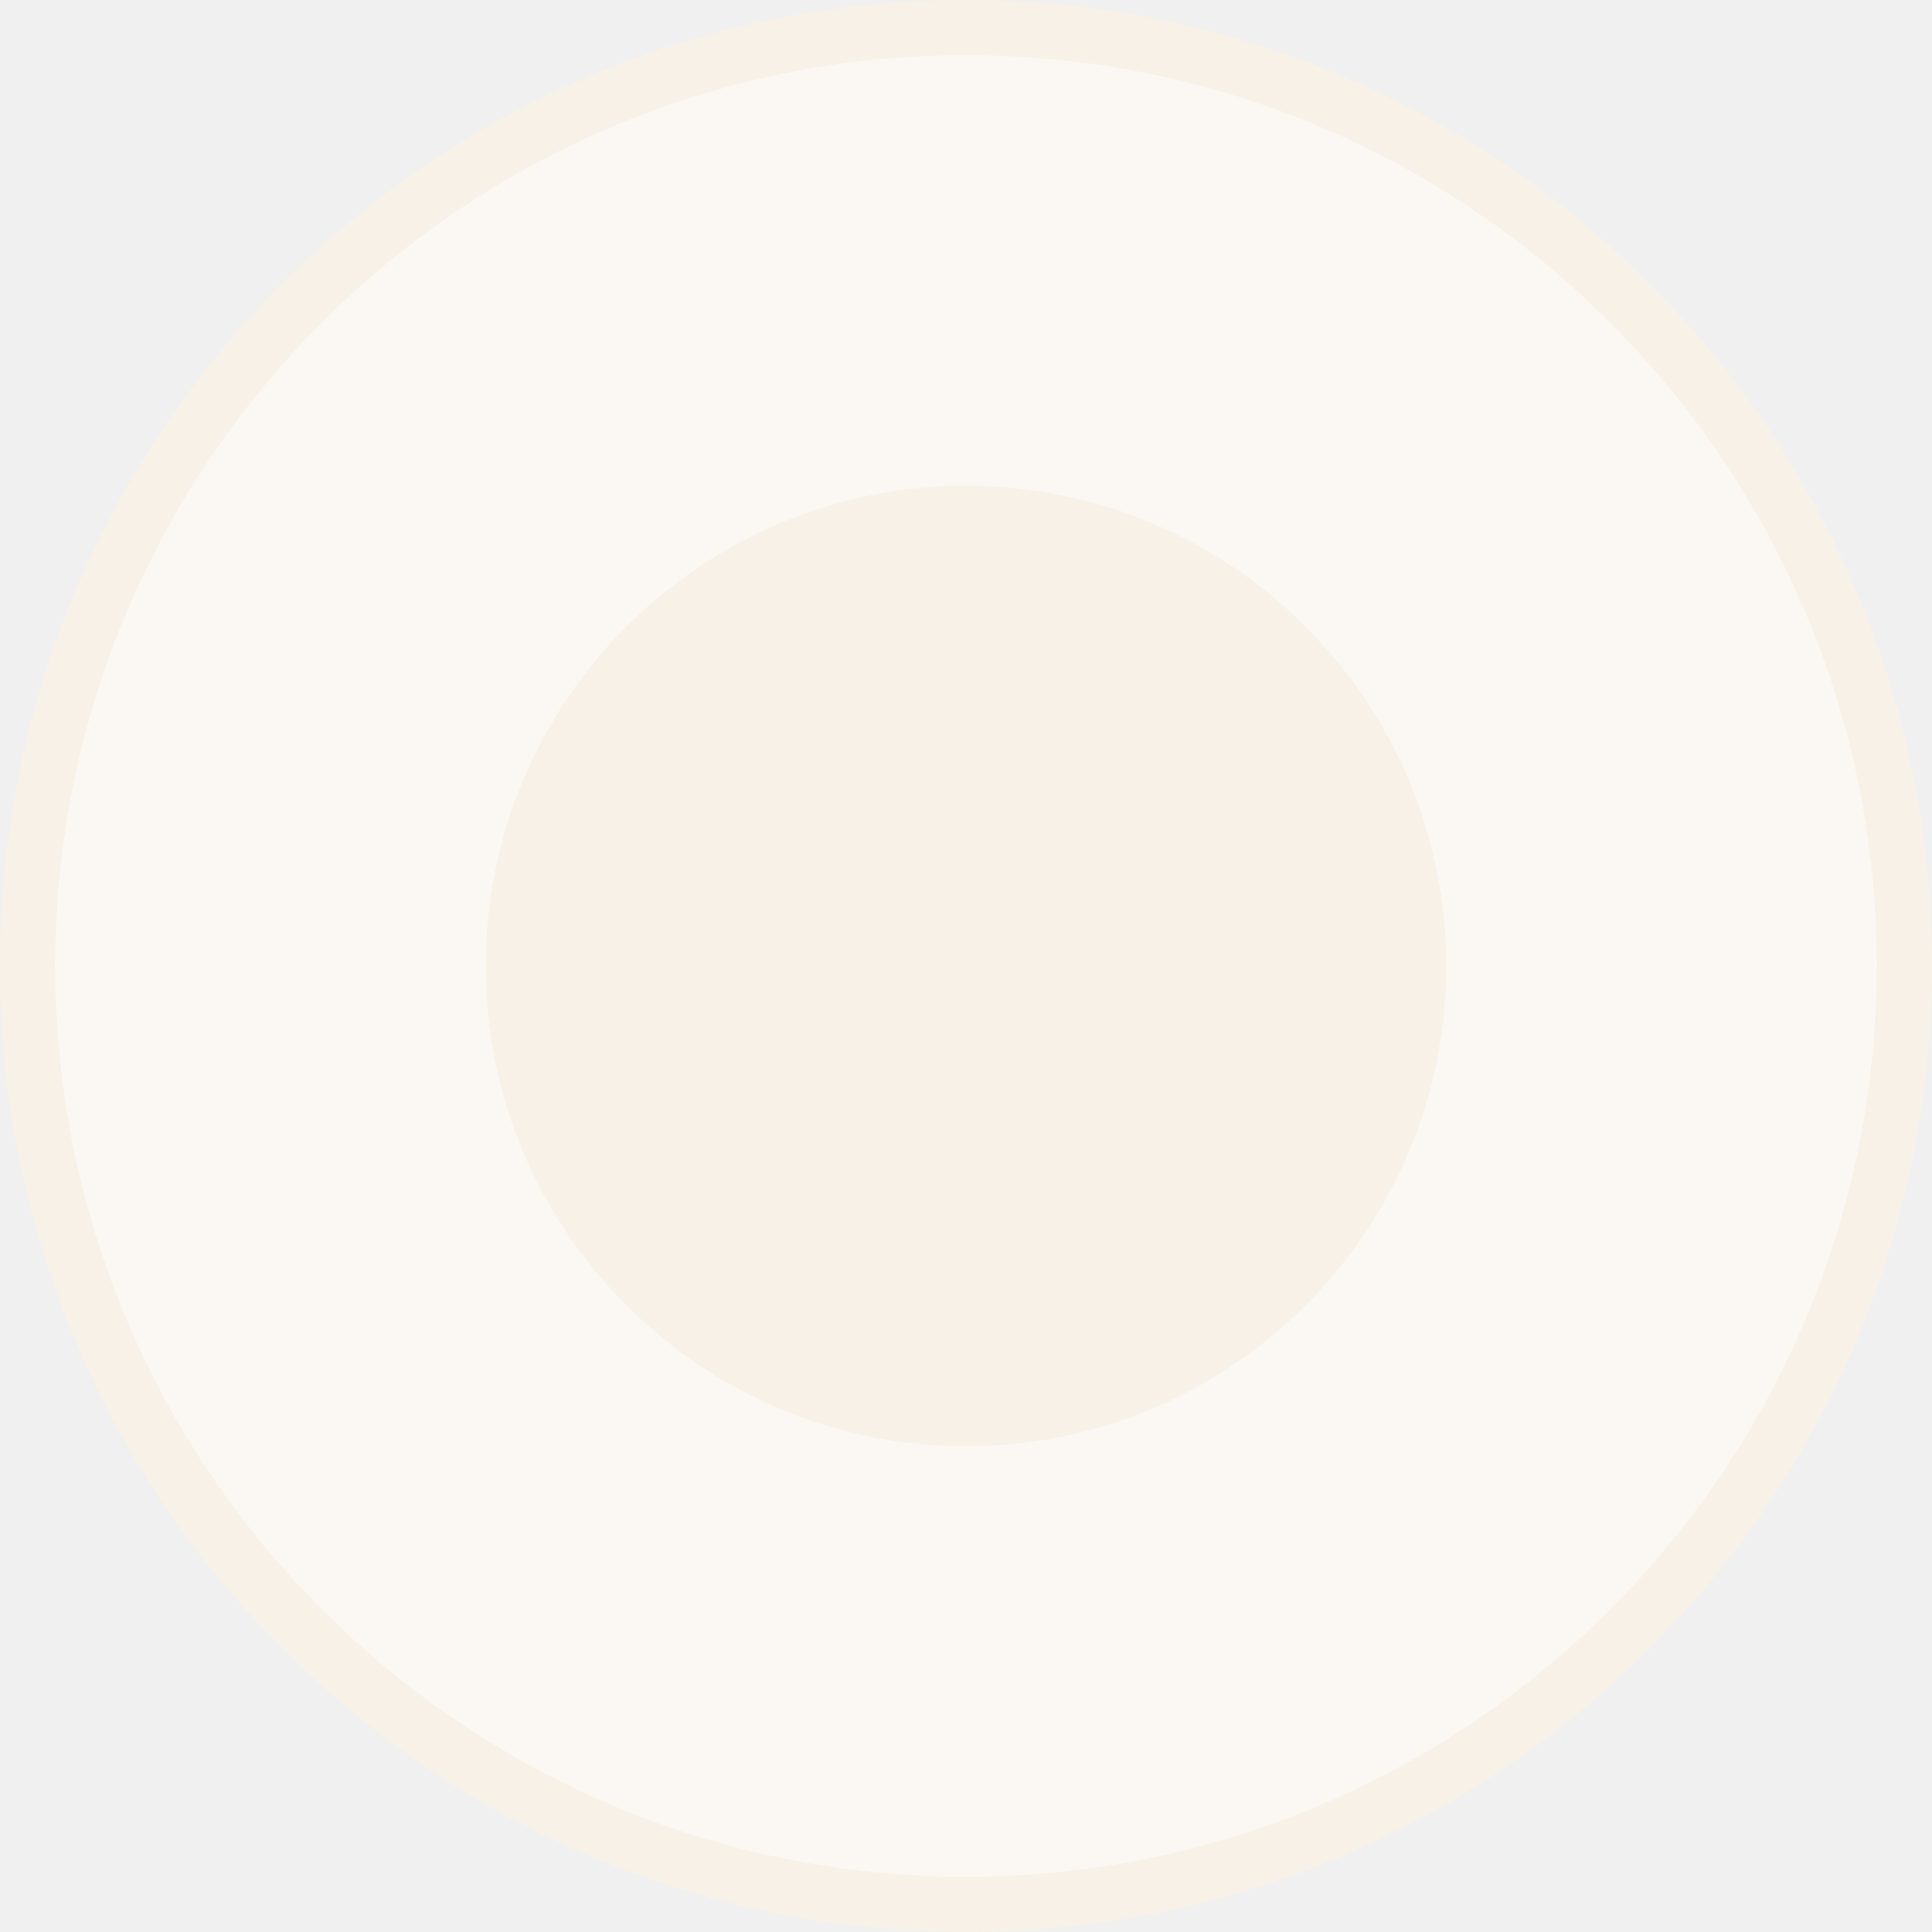
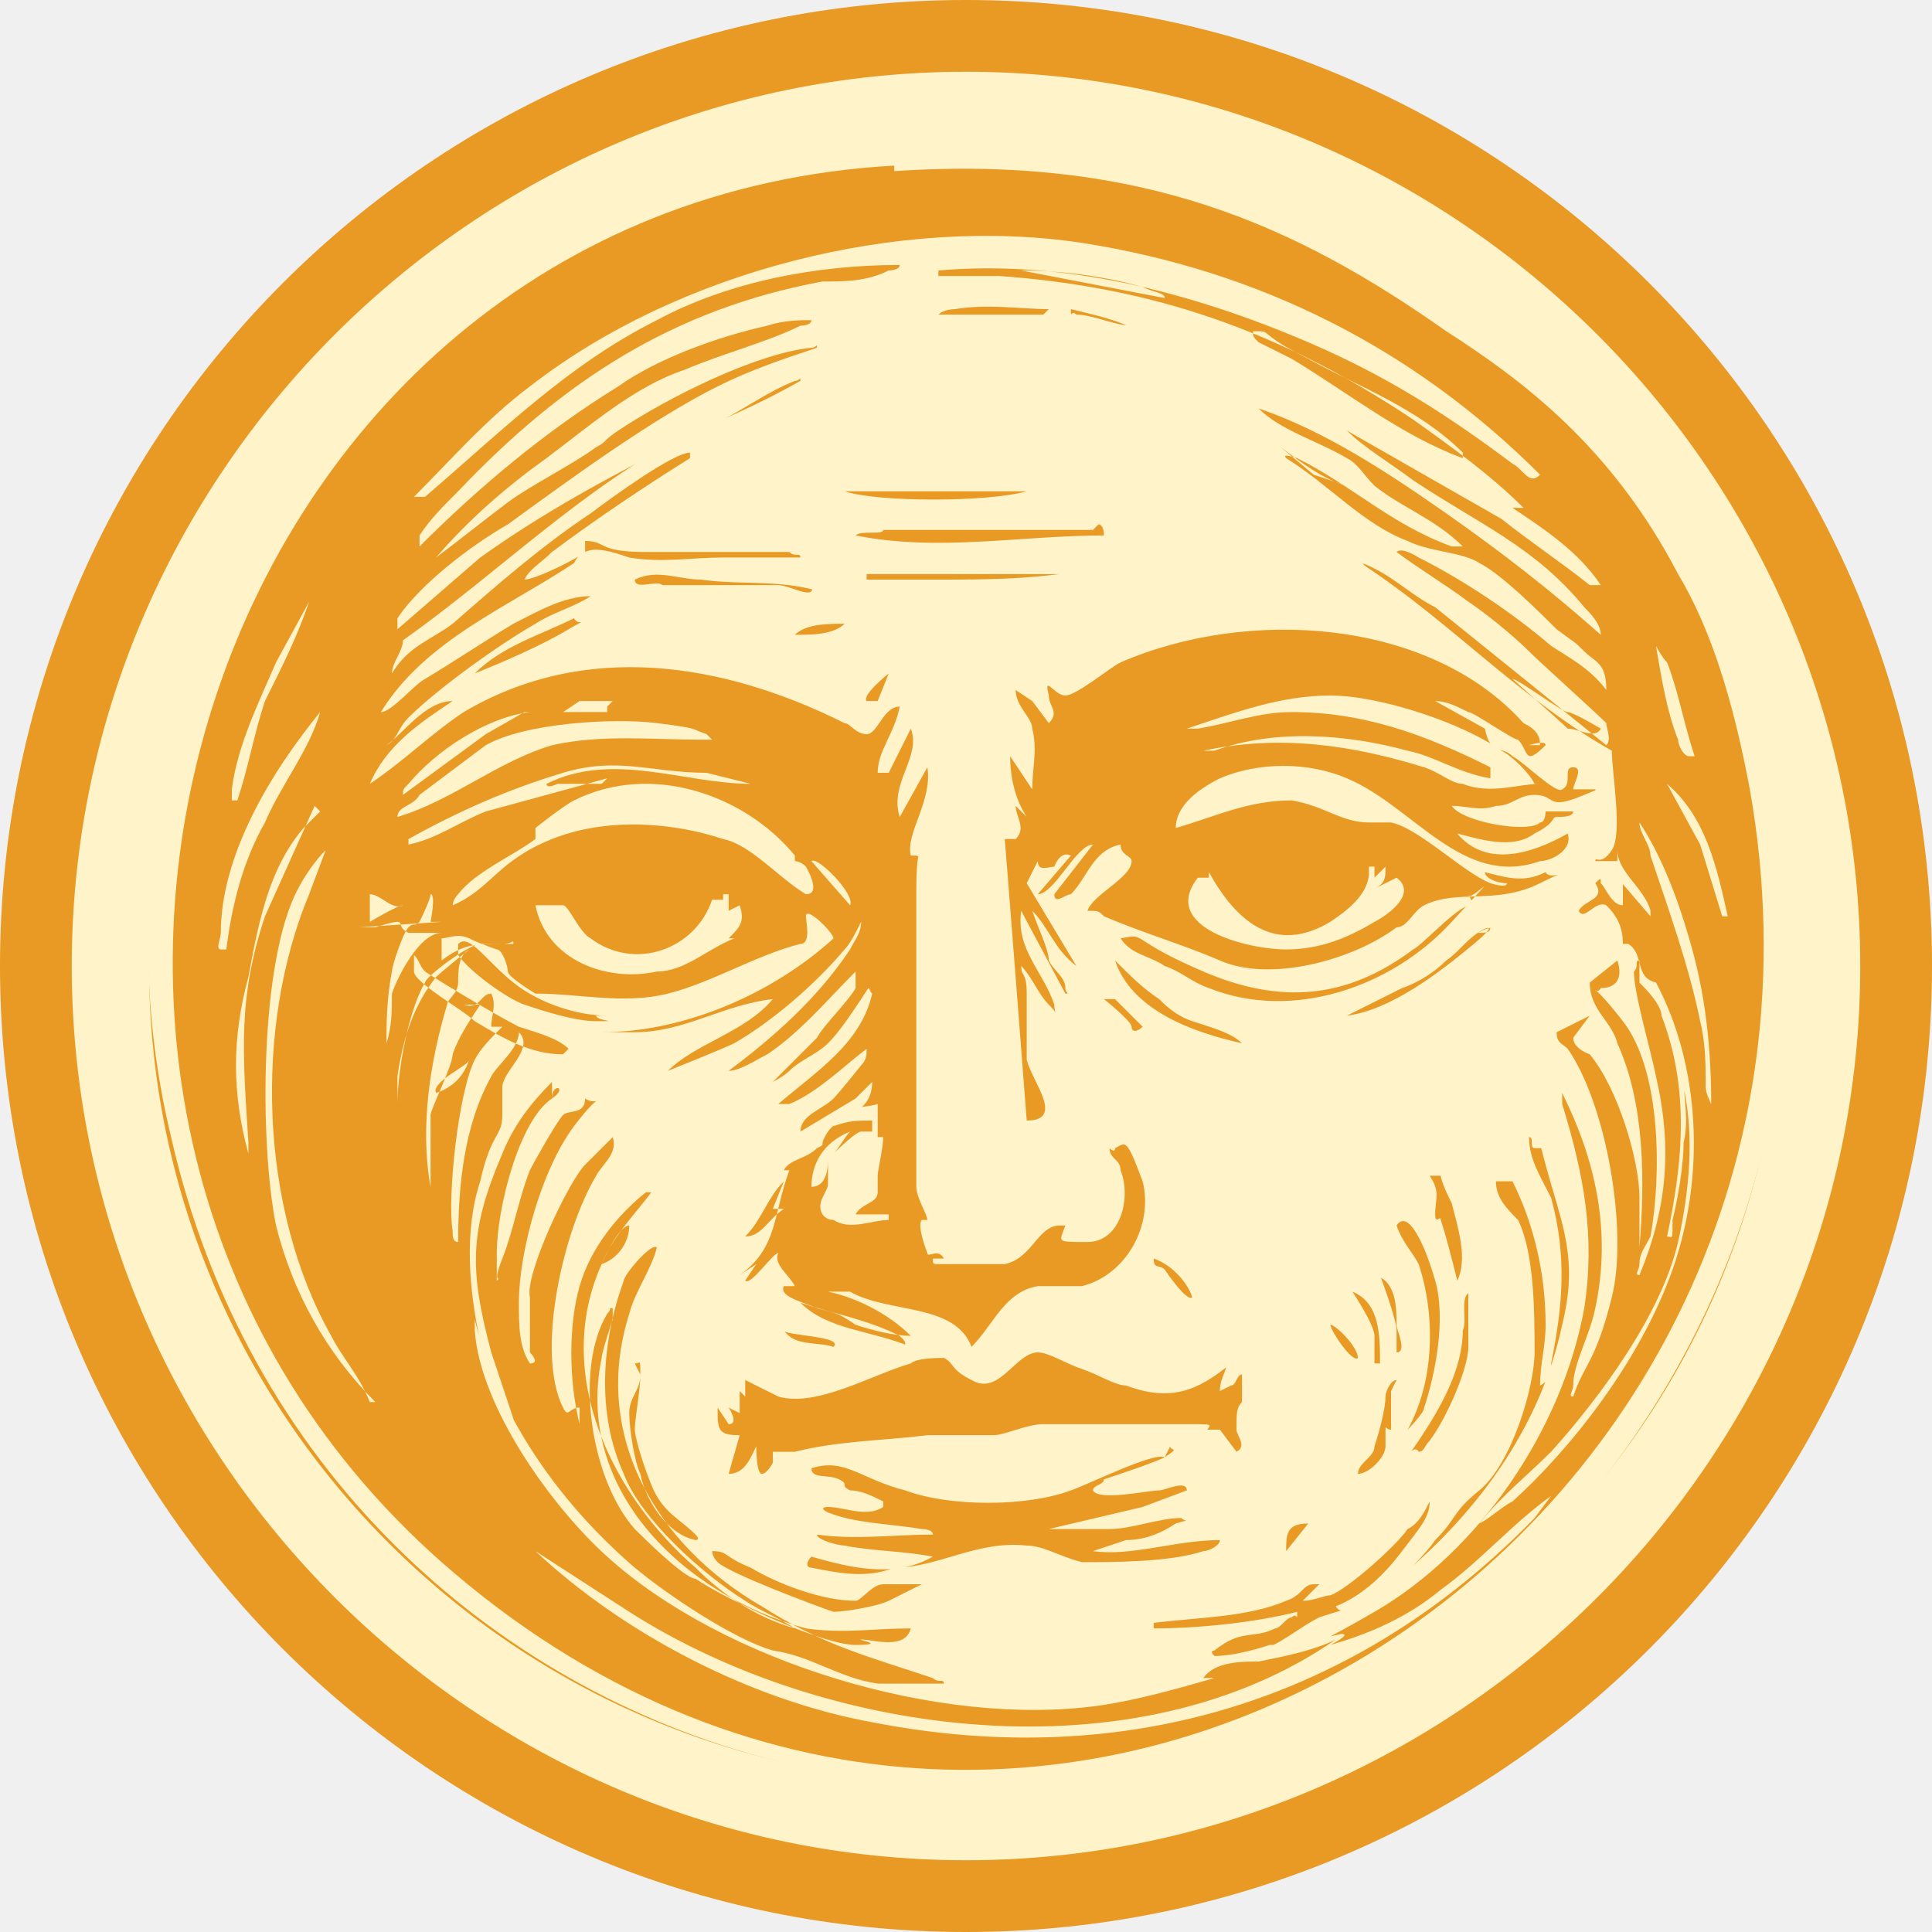
<svg xmlns="http://www.w3.org/2000/svg" id="Layer_1" version="1.1" viewBox="0 0 35 35">
  <defs>
    <style>
      .st0 {
-         fill: #fff;
-         opacity: .5;
+         fill: #fff4c9;
      }

      .st1 {
-         fill: #f7f1e7;
+         fill: #e89a24;
      }
    </style>
  </defs>
  <circle class="st1" cx="17.5" cy="17.5" r="17.5" />
-   <path class="st0" d="M17.5,1C8.4,1,1,8.4,1,17.5s7.4,16.5,16.5,16.5,16.5-7.4,16.5-16.5S26.6,1,17.5,1ZM17.5,26.2c-4.8,0-8.7-3.9-8.7-8.7s3.9-8.7,8.7-8.7,8.7,3.9,8.7,8.7-3.9,8.7-8.7,8.7Z" />
+   <g>
+     <path class="st1" d="M16,2.6c3.6-.3,7.1.6,10,2.5,2.8,1.9,3,2.5,4.1,4.2.8,1.2,1.4,2.6,1.8,4.2,1.2,4.9,0,9.8-3.1,13.6-8,9.5-23,5.4-25.7-6.5C1,11.9,7.1,3.4,16,2.6Z" />
+     <path class="st0" d="M16,2.6c3.6-.3,7.1.6,10,2.5,2.8,1.9,3,2.5,4.1,4.2.8,1.2,1.4,2.6,1.8,4.2,1.2,4.9,0,9.8-3.1,13.6-8,9.5-23,5.4-25.7-6.5C1,11.9,7.1,3.4,16,2.6ZM16.2,3C3.6,3.7-1.4,20,8,28.3c10.8,9.5,26.1-.4,23.7-14-.3-1.6-.7-2.9-1.3-3.9-1.2-2.3-2.8-3.5-4.2-4.4-2.7-1.9-5.5-3.2-10-2.9h0Z" />
+     <path class="st0" d="M6.5,16.8c0,0,.2,0,.3,0,0,0,.3-.1.4-.1s0,.1.2.2c.2,0,.3,0,.6,0,0,0,0,.1,0,.1.1,0,.3-.1.5,0s.5.2.5.2c.1,0,.2.3.2.4s.5.4.5.4c0,0,.2,0,.2,0h-.2c.8,0,1.6.2,2.4,0,.8-.2,1.6-.7,2.4-.9.2,0,.1-.4.1-.5,0-.2.5.3.5.4-1.1,1-2.7,1.7-4.2,1.7h.6c.9,0,1.6-.5,2.5-.6-.5.6-1.4.8-1.9,1.3,0,0,1-.4,1.2-.5.7-.4,1.5-1.1,2-1.7.1-.1.2-.3.3-.5,0,.2-.1.3-.2.5-.6.9-1.4,1.6-2.2,2.2.2,0,.5-.2.7-.3.6-.4,1.1-1,1.6-1.5,0,.1,0,.2,0,.3-.1.2-.6.7-.7.9-.2.2-.5.5-.8.8,0,0,.2-.1.3-.2.2-.2.5-.3.7-.5.2-.2.4-.5.6-.8s.1-.2.2-.1c-.2.9-1,1.4-1.7,2,0,0,.1,0,.2,0,.5-.2,1-.7,1.4-1,0,.1,0,.2-.1.3,0,0-.4.5-.5.6-.2.2-.6.3-.6.6l1-.6.3-.3c0,.6-.6.6-.8.9-.2.3,0,.2-.2.3-.2.2-.5.2-.6.4h.1c-.3.8-.2,1.4-.9,1.9l.3-.2-.2.3c.1.1.5-.5.6-.5-.1.2.2.4.3.6h-.2c-.1.2.4.3.6.4.4.1.4.1.7.3.3.1.7.2,1,.2-.4-.4-1-.7-1.5-.8h.4c.7.4,1.9.2,2.2,1,.4-.4.6-1,1.2-1.1h0c.2,0,.5,0,.8,0,.8-.2,1.3-1.1,1.1-1.9-.3-.8-.3-.7-.5-.6h0c0,.1-.1,0-.1,0,0,.2.2.2.2.4.2.5,0,1.3-.6,1.3-.6,0-.5,0-.4-.3h-.3s.2,0,.2,0h0c-.4,0-.5.6-1,.7,0,0-1.1,0-1.2,0-.1,0-.1,0-.1-.1h.2c-.1-.2-.3,0-.3-.1,0,0-.2-.5-.1-.6h.1c0-.1-.2-.4-.2-.6,0-.6,0-1.4,0-2,0-1.1,0-2.2,0-3.4,0-1.1.2-.5,0-.6h-.1c-.1-.4.4-1,.3-1.6l-.5.9c-.2-.6.4-1.1.2-1.6l-.4.8h-.2c0-.4.3-.7.4-1.2-.3,0-.4.5-.6.5-.2,0-.3-.2-.4-.2-2.2-1.1-4.7-1.5-6.9-.2-.6.4-1.1.9-1.7,1.3.3-.7.9-1.1,1.5-1.5-.5,0-.9.6-1.2.8s0,0,0,0c.2-.1.2-.3.4-.5.5-.5,1.6-1.3,2.3-1.7.3-.2.7-.3,1-.5-.5,0-1,.3-1.4.5-.5.3-1.1.7-1.6,1-.2.1-.6.6-.8.6s0,0,0,0c.8-1.3,2.3-1.9,3.5-2.7,0,0,.1-.2.2-.2.2-.1.5,0,.8.1.6.1,1.1,0,1.7,0,.5,0,1,0,1.4,0,0-.1-.1,0-.2-.1-.8,0-1.7,0-2.6,0s-.7-.2-1.1-.2c0,0,0,.1,0,.2-.1.1-.9.5-1.1.5.1-.2.3-.3.5-.5.8-.6,1.7-1.2,2.5-1.7,0,0,0-.1,0-.1-.3,0-1.4.8-1.8,1.1-.9.6-1.7,1.3-2.5,2-.4.3-.8.4-1.1.9,0-.2.2-.4.2-.6,1.7-1.2,3.3-2.8,5.1-3.7.7-.3,1.4-.6,2.1-1,0-.1,0,0-.1,0-.5.2-.9.5-1.3.7-1.6.8-3,1.5-4.4,2.5l-1.5,1.3c0,0,0-.1,0-.2.4-.6,1.3-1.3,2-1.7,1.1-.8,2.6-1.9,3.8-2.5.6-.3,1.2-.5,1.8-.7,0-.1,0,0-.1,0-1,.1-2.6.9-3.5,1.5-.3.2-.2.2-.4.3-.4.3-1.2.7-1.6,1-.4.3-.9.7-1.3,1h0c.6-.7,1.3-1.3,2-1.8.8-.6,1.6-1.3,2.5-1.6.7-.3,1.5-.5,2.1-.8,0,0,.2,0,.2-.1-.2,0-.5,0-.8.1-.9.2-2,.6-2.7,1.1-1.3.8-2.5,1.8-3.6,2.9,0,0,0-.1,0-.2.2-.3.4-.5.7-.8,1.9-2,3.9-3.3,6.6-3.8.4,0,.8,0,1.2-.2,0,0,.2,0,.2-.1-1.5,0-3.1.3-4.4,1-1.6.8-2.8,2-4.2,3.2h-.2c.7-.7,1.3-1.4,2.1-2,2.7-2.1,6.7-3.1,10-2.6,3.2.5,6,1.9,8.3,4.2-.2.2-.3-.1-.5-.2-1.2-.9-2.3-1.6-3.7-2.2-2.1-.9-4.4-1.5-6.7-1.3,0,0,0,.1,0,.1.3,0,.8,0,1.1,0,2.8.2,5.1,1,7.5,2.6.7.5,1.4,1,2,1.6h-.2c0,0,0,0,0,0,.6.4,1.2.8,1.6,1.4,0,0-.1,0-.2,0-.5-.4-1.1-.8-1.6-1.2l-2.8-1.6c.3.3.8.6,1.2.9,1.2.8,2.2,1.2,3.1,2.3.1.1.3.3.3.5-.9-.8-1.8-1.5-2.8-2.2-1-.7-2.2-1.5-3.4-1.9.4.4,1.1.6,1.6.9.2.1.3.3.5.5.5.4,1.1.6,1.6,1.1,0,0-.1,0-.2,0-1.1-.4-1.8-1.1-2.8-1.6,0,0-.3-.1-.2,0,.8.5,1.4,1.2,2.2,1.5.4.2,1,.2,1.3.4.4.2,1.1.9,1.4,1.2.4.3.3.2.5.4.2.2.4.2.4.7,0,0,.1.1,0,0-.3-.4-.7-.6-1-.8-.7-.6-1.6-1.2-2.4-1.6,0,0-.3-.2-.4-.1.4.3.9.6,1.3.9.3.2.8.6,1.1.9.2.2,1.2,1.1,1.4,1.3,0,.1.1.3,0,.4l-3.1-2.5c-.4-.2-.7-.5-1.1-.7s-.1,0-.1,0c1.5,1,2.8,2.4,4.4,3.3,0,.4.2,1.5,0,1.8s-.3.1-.3.2h0c0,0,.4,0,.4,0,0,.2,0,.3.1.4v.4c-.2,0-.3-.3-.4-.4,0-.1,0-.1-.1,0,.2.3-.2.3-.3.5.1.2.3-.2.5-.1.2.2.3.4.3.7h.1c.3.2.1.6.5.7h0c.8,1.5.9,3.5.3,5.2-.6,1.7-1.9,3.3-2.9,4.2-.2.1-.4.3-.6.4.4-.5.9-.9,1.3-1.3.9-1,2-2.5,2.3-3.8.2-.9.3-1.9.1-2.8s0-.2,0-.2c0,.4.1.8,0,1.2,0,.4-.1,1-.2,1.4,0,.4,0,.3-.1.3.3-1.4.4-2.7-.1-4,0-.2-.3-.5-.4-.6,0-.1,0-.3,0-.4-.1,0,0,.1-.1.2,0,.4.3,1.4.4,1.9.3,1.3.2,2.4-.3,3.6-.1,0,0-.1,0-.2,0-.2.1-.3.2-.5.2-1.1.2-3-.5-3.9-.7-.9-.5-.4-.4-.6.3,0,.4-.2.3-.5l-.5.4h0c0,.5.4.7.5,1.1.5,1.1.5,2.5.4,3.7,0,0,0-.1,0-.2,0-.2,0-.5,0-.7,0-.7-.4-2-.9-2.6,0,0-.3-.1-.3-.3l.3-.4-.6.3c0,.2.1.2.2.3.7,1,1.1,3.3.8,4.5s-.5,1.2-.7,1.8c-.1,0,0-.1,0-.2,0-.4.3-.9.4-1.4.3-1.4,0-2.7-.6-3.9,0,0,0,.1,0,.2.4,1.3.6,2.4.4,3.7-.4,2.2-1.9,4.4-3.8,5.5-1.9,1.1-1.2.5-1.9.7,0,0-.2,0-.2,0,.4-.1.7-.4,1.1-.6.6-.2.8-.2,1.3-.6,1.5-1.2,2.7-2.8,3.1-4.7.3-1.2,0-1.8-.3-2.9-.3-1.1,0-.2,0-.3,0,0-.1,0-.2,0s0-.2-.1-.2c0,.4.2.7.4,1.1.3,1.1.2,2,0,3,0,.1,0,.3-.2.4,0-.4.1-.7.1-1.1,0-.9-.2-1.8-.6-2.6h-.3c0,.3.2.5.4.7.3.6.3,1.7.3,2.4,0,.6-.4,2-1,2.5-.5.4-.4.5-.8.9-.2.3-1,1.1-1.3,1.2,0,0-.4.2-.5,0,.5-.2.9-.6,1.2-1s.5-.6.5-.9c-.1.2-.2.4-.4.5-.2.3-1.1,1.1-1.4,1.2-.1,0-.3.1-.5.1l.3-.3h-.1c-.2,0-.2.2-.5.3-.7.3-1.6.3-2.4.4,0,0,0,.1,0,.1.8,0,1.8-.1,2.6-.3,0,.2,0,0-.1.1-.1,0-.2.2-.3.2-.4.2-.6,0-1.1.4,0,0-.1,0,0,.1.3,0,.7-.1,1-.2.3,0,.2,0,.3-.1.3,0,.6,0,1-.1.2,0-.2.2-.2.2.7-.2,1.4-.5,2-1,.7-.5,1.3-1.2,2-1.7,0,0-.3.4-.3.4-3.2,3.3-7.4,4.6-12,3.7-2.2-.4-4.5-1.6-6.1-3.1l1.7,1.1c3.6,2.3,9.2,3,12.8.5-.4.2-.9.3-1.4.4-.3,0-.8,0-1,.3h.2c-.7.2-1.4.4-2.1.5-2.9.4-6.8-.8-8.9-2.7-1-.9-2.3-2.7-2.4-4.1,0,0,0-.1,0-.2.4,1.7,1.5,3.3,2.9,4.5.6.5,1.8,1.3,2.5,1.5.7.1,1.2.5,1.9.6.4,0,.8,0,1.2,0,0-.1-.1,0-.2-.1-1.2-.4-2-.6-3.1-1.3-1.9-1.1-3.1-3.1-2.4-5.3.1-.4.4-.8.5-1.2-.1-.1-.6.5-.6.6-.4,1.1-.5,2.4,0,3.5.3.8,1.4,1.8,2.2,2.3.3.2.6.3.9.5-.7-.2-1.3-.6-1.8-1.1-1.5-1.3-2.6-3.5-1.7-5.5.2-.5.6-.9.9-1.3h-.1c-.5.4-1,1-1.2,1.7s-.2,1.7,0,2.5v-.3c-.2,0-.2.2-.3,0-.5-1,0-3.2.6-4.2.1-.2.4-.4.3-.7l-.5.5c-.3.3-1.1,2-1,2.4v1s.2.2,0,.2c-.2-.3-.2-.7-.2-1.1,0-.9.4-2.4,1-3.2s.5-.3.2-.5c0,.3-.3.2-.4.3s-.5.8-.6,1c-.2.5-.3,1.1-.5,1.6-.2.5,0,.3-.1.4,0-.2,0-.4,0-.5,0-.8.4-2.4,1-2.8.3-.2,0-.3,0,0v-.3c-.4.4-.7.8-.9,1.3-.6,1.4-.6,2.1-.2,3.6l.4,1.2c-.3-.4-.5-1-.6-1.4-.2-.9-.3-2,0-2.9.2-.9.4-.8.4-1.2,0-.4,0-.3,0-.5,0-.3.6-.7.3-1,0,.3-.4.6-.5.8-.5.9-.6,2-.6,3-.1,0-.1-.1-.1-.2-.1-.6.1-2.5.4-3.1.1-.2.3-.4.5-.6h-.2c0-.2.1-.4,0-.6-.2,0-.2.3-.5.2h.3c-.2.3-.4.6-.5.9,0,.2-.4,1-.4,1.1v1.5s0-.2,0-.2c-.2-1.1,0-2.3.3-3.3,0-.1.2-.2.2-.4,0-.2,0-.5.2-.6,0,0-.5.4-.6.5-.4.5-.6,1.1-.7,1.8,0,.2,0,.5,0,.7,0,0,0-.2,0-.2,0-.6.2-1.7.5-2.2,0-.1.8-.7,1-.7s.4,0,.6,0c0-.1,0,0-.2,0-.5,0-.7,0-1.1.3,0-.2,0-.3,0-.5-.4,0-.8.8-.9,1.1,0,.3,0,.6-.1.9,0,.3,0,.2,0,.1,0-.4,0-.9.1-1.4,0-.1.2-.7.3-.8s.1,0,.2-.1c0,0,.2-.4.2-.5.1,0,0,.5,0,.5h.2s0,0,0,0h0ZM21.1,5.4c0-.1-.2-.1-.4-.2-.7-.2-1.5-.3-2.2-.3l2.6.5ZM19,5.6c-.5,0-1.1-.1-1.7,0,0,0-.2,0-.3.1.5,0,1.1,0,1.6,0s.3,0,.3,0h0ZM20.6,6c-.3-.2-.8-.3-1.2-.4,0,.2,0,0,.1.1.3,0,.7.2,1,.2ZM26.5,8.2c-.8-.8-1.9-1.2-2.8-1.7-1-.5-.6-.5-1-.5,0,.1,0,.1.1.2.2.1.4.2.6.3,1,.6,2,1.4,3.1,1.8h0ZM24.4,8.8c-.4-.1-.8-.4-1.2-.7l.6.5.6.2h0c0-.1,0-.1,0-.1ZM19,8.9h-3.9s.1,0,.2,0c.6.2,2.6.2,3.3,0,0,0,.3,0,.4-.1h0ZM19.8,9.6h-3.8c0,.1-.4,0-.5.1,1.5.3,3,0,4.5,0,0,0,0-.2-.1-.2ZM14.8,10.7c-.7-.2-1.4-.1-2.1-.2-.4,0-.8-.2-1.2,0,0,.2.4,0,.5.1.7,0,1.4,0,2.1,0,.2,0,.7.3.6,0h0ZM19.8,10.5c0-.1-.2-.1-.3-.1-.3,0-.7,0-1,0-.9,0-1.9,0-2.8,0,0,0,0,.1,0,.1.2,0,.5,0,.8,0s.3,0,.4,0c1,0,1.9,0,2.9-.2h0ZM10.4,11.2c-.6.3-1.3.5-1.8,1,.5-.2,1.2-.5,1.7-.8.5-.3.2,0,.1-.2h0ZM15.3,11.3c-.3,0-.7,0-.9.2.3,0,.7,0,.9-.2ZM27.9,13.5c0-.2-.1-.3-.3-.4-1.7-1.9-5-2.1-7.3-1.1-.2.1-.8.6-1,.6-.2,0-.4-.4-.3,0,0,.2.2.3,0,.5l-.3-.4-.3-.2c0,.3.3.5.3.7.1.4,0,.7,0,1.1l-.4-.6c0,.4.1.8.3,1.1l-.2-.2c0,.2.2.4,0,.6h-.2c0-.1.4,5.1.4,5.1.7,0,.1-.7,0-1.1,0-.4,0-.8,0-1.2,0-.4-.1-.3-.1-.5.2.2.3.5.5.7.2.2.1.2.1,0-.2-.6-.7-1-.6-1.7l.8,1.5c.1,0,0,0,0-.1,0-.2-.2-.3-.3-.5,0-.2-.2-.6-.3-.9.3.3.4.7.8,1l-.9-1.5.2-.4c0,.2.2.1.3.1,0,0,.1-.3.3-.2l-.6.7c0,0,0,0,0,0,.3,0,.7-.9,1-.9l-.7.9c0,.2.2,0,.3,0,.3-.3.4-.8.9-.9,0,.2.2.2.2.3,0,.3-.7.6-.8.9.2,0,.2,0,.3.1.7.3,1.4.5,2.1.8.9.4,2.4,0,3.2-.6.2,0,.3-.3.5-.4.6-.3,1.3,0,2.1-.4.8-.4.2,0,.1-.2-.4.2-.7.1-1.1,0,0,.1.2.2.4.2h0c0,.1-.3,0-.3,0-.5-.2-1.3-1-1.8-1.1-.2,0-.3,0-.4,0-.5,0-.8-.3-1.4-.4-.8,0-1.4.3-2.1.5,0-.4.4-.7.8-.9.7-.3,1.6-.3,2.3,0,1.2.5,2.1,2,3.5,1.5.2,0,.6-.2.5-.5-.7.4-1.5.6-2,0,.4.1,1,.3,1.4,0,.4-.2.3-.3.4-.3.1,0,.3,0,.3-.1h-.5c0,0,0,.2-.1.2-.2.2-1.4,0-1.6-.3.3,0,.5.1.8,0,.3,0,.4-.2.7-.2.4,0,.2.3.9,0s.2,0,.2-.1c-.2,0-.3,0-.4,0,0-.1.2-.4,0-.4-.2,0,0,.3-.2.4-.1.1-.7-.5-.9-.6-.2-.2-.4,0-.5-.5l-.9-.5c.2,0,.4.1.6.2.1,0,.8.5.9.5.2.2.1.5.5.1h0c0-.1-.3,0-.3,0h0ZM16.1,12.2c0,0-.5.4-.4.5h.2l.2-.5ZM27.4,12.3c0,0,.9.8,1,.9.2,0,.5.2.6,0,0,0-.5-.3-.6-.3-.1,0-.9-.6-1-.6h0ZM26.7,16.4c-.2-.1-.9.7-1.1.8-1.2.9-2.4,1-3.8.4s-1-.7-1.5-.6c.2.3.5.3.8.5.3.1.5.3.8.4,1.5.6,3.3,0,4.4-1.2s.3-.3.3-.5h0ZM11,18.4c-.5,0-1.2-.2-1.7-.6s-.8-.9-1-.7c0,.1,0,.2,0,.2.2.3.9.8,1.2.9s.9.3,1.3.3c.5,0,0,0,0-.1h0ZM10.3,19c-.2-.2-.6-.3-.9-.4-.4-.2-1.4-.8-1.7-1-.1-.1-.1-.2-.2-.3,0,0,0,.2,0,.3,0,.2.9.7,1.1.9.5.3,1,.6,1.6.6h0ZM27.1,16.8c-.4,0-.6.4-.9.6-.2.2-.5.4-.8.5l-1,.5c.8-.1,1.7-.8,2.3-1.3s0-.2.1-.2.2,0,.2-.1h0ZM22.5,18.9c-.2-.2-.6-.3-.9-.4-.3-.1-.5-.3-.6-.4-.3-.2-.5-.4-.8-.7.3.9,1.4,1.3,2.3,1.5h0ZM20.7,18.6l-.5-.5h-.2c0,0,.5.4.5.5s.1.1.2,0h0ZM7.9,19.8c.3-.1.5-.3.6-.6,0,.1-.7.4-.6.6ZM14,21.9l.2-.5c-.3.3-.4.7-.7,1,.3,0,.4-.3.7-.5h-.2ZM26.1,21.3h-.2c.2.3.1.4.1.7,0,.2.1,0,.1.1.1.3.2.7.3,1.1.2-.4,0-1-.1-1.4-.2-.4-.2-.5-.2-.5ZM11.4,22.2c-.2,0-.5.7-.5.7.3-.1.5-.4.5-.7ZM25.5,25.9c0,0,.3-.3.3-.4.2-.6.4-1.6.2-2.3s-.5-1.3-.7-1c.1.3.3.5.4.7.3.9.3,2.1-.2,3h0ZM21.6,23.5c-.1-.3-.4-.6-.7-.7,0,.2.1.1.2.2,0,0,.4.6.5.5h0ZM25,23.1c0,0,.3.8.3,1,0,.2,0,.4,0,.4.2,0,0-.4,0-.5,0-.3,0-.8-.4-.9h0ZM11.1,23.7c-.1,0,0,0-.1.1-.6,1-.3,3,.5,3.9.1.1.9.9,1.1.9.6.4,2.3,1.2,2.9,1.2.6,0,0-.1.1-.1.2,0,.8.2.9-.2-.7,0-1.2.1-1.9,0-2.2-.6-4.2-2.5-3.7-4.9,0-.1.2-.7.2-.7h0ZM16.4,24.4c0-.1,0-.1-.1-.2-.6-.3-1.2-.4-1.8-.6.5.5,1.3.5,2,.8h0ZM25,24.7c0-.5,0-1.1-.5-1.3,0,0,.4.6.4.8,0,.2,0,.4,0,.5h0ZM26.7,23.4c-.3,0-.1.5-.2.7,0,.7-.4,1.4-.8,2s-.1,0,0,.2c.1,0,.1-.1.2-.2.3-.4.7-1.3.7-1.7,0-.5,0-.7,0-1h0ZM15.1,24.4c.2-.2-.9-.2-.9-.3.2.3.6.2.9.3ZM24.6,24.6c0-.2-.4-.6-.5-.6,0,.1.4.7.5.6ZM22.3,24.7c-.6.5-1.1.7-1.9.4-.2,0-.5-.2-.8-.3s-.6-.3-.8-.3c-.4,0-.7.8-1.2.5-.4-.2-.3-.3-.5-.4-.1,0-.5,0-.6.1-.7.2-1.7.8-2.4.6,0,0-.6-.3-.6-.3v.3c0,0-.1-.1-.1-.1v.4s-.2-.1-.2-.1c0,0,.2.3,0,.3l-.2-.3c0,.4,0,.5.4.5l-.2.7c.3,0,.4-.3.5-.5,0,0,0,.5.1.5s.2-.2.2-.2c0,0,0-.1,0-.2,0,0,.3,0,.4,0,.8-.2,1.6-.2,2.4-.3.8,0,.8,0,1.2,0,.2,0,.6-.2.9-.2.7,0,1.9,0,2.6,0,.7,0,.3,0,.3.3v-.2c0,0,.3,0,.3,0l.3.4c.2-.1,0-.3,0-.4,0-.3,0-.4.1-.5,0-.2,0-.5,0-.5-.1,0-.1.2-.2.2,0,0-.2.1-.2.1,0-.3.2-.4.1-.7h0ZM11.6,24.9c0,.3-.2.4-.2.7,0,.3.1.9.2,1.1.1.5.5,1.1,1,1.2,0,0,.1,0,0-.1-.3-.3-.6-.4-.8-.9-.2-.5-.3-.9-.3-1,0-.2.1-.7.1-1s0-.2-.1-.2h0ZM25.3,25c-.1,0-.2.2-.2.3,0,.2-.1.6-.2.9,0,.2-.3.3-.3.5.2,0,.5-.3.5-.5,0-.2,0-.2,0-.3s0,0,.1,0c0-.2,0-.5,0-.7h0ZM21.1,26.4c-.2-.1-1.4.5-1.7.6-.8.3-2.2.3-3,0-.8-.2-1.1-.6-1.7-.4,0,.2.3.1.5.2s0,.1.2.2c.2,0,.4.1.6.2,0,.1,0,0,0,.1-.3.2-.7,0-1,0,0,0-.2,0,0,.1.5.2,1.1.2,1.7.3,0,0,.2,0,.2.1-.7,0-1.4.1-2.1,0,0,.1.4.2.5.2.5.1,1.1.1,1.6.2-.7.4-1.5.2-2.2,0-.1.1-.1.2,0,.2.5.1,1,.2,1.5,0h0c.8,0,1.5-.5,2.4-.4.3,0,.6.2,1,.3.6,0,1.6,0,2.2-.2.1,0,.3-.1.3-.2-.8,0-1.6.3-2.3.2l.6-.2c.3,0,.6-.1.9-.3.3-.1.2,0,.1-.1-.4,0-.9.2-1.3.2-.4,0-.7,0-1.1,0l1.7-.4.8-.3c0-.2-.4,0-.5,0-.2,0-1.1.2-1.2,0,0-.1.2-.1.2-.2.3-.1.9-.3,1.1-.4.3-.2.1-.1.1-.2h0ZM23.7,27.6c-.4,0-.4.2-.4.5l.4-.5ZM16.6,28.7c-.2,0-.4,0-.6,0-.2,0-.4.3-.5.3-.6,0-1.4-.3-1.9-.6-.5-.2-.4-.3-.7-.3,0,0,0,.1.1.2.2.2,1.8.8,2.1.9.2,0,.8-.1,1-.2l.6-.3h0Z" />
+     <path class="st0" d="M14.4,15.6s.1,0,.2.1c0,0,.3.5,0,.5-.5-.3-1-.9-1.5-1-.9-.3-2.1-.4-3.1,0s-1.1.9-1.8,1.2c0,0,0-.1.1-.2.3-.4,1-.7,1.4-1,0,0,0-.1,0-.2,0,0,.5-.4.7-.5,1.4-.7,3.1-.1,4,1h0Z" />
+     <path class="st0" d="M6.8,25.4c-.9-.9-1.5-2-1.8-3.2-.3-1.5-.3-4.8.4-6.1.1-.2.3-.5.5-.7l-.3.8c-1,2.4-.9,5.7.4,8,.2.4.5.7.7,1.2h0Z" />
+     <path class="st0" d="M10.2,16.4c.1,0,.3.5.5.6.8.6,1.9.2,2.2-.7h.2s0-.1,0-.1h.1v.3s.2-.1.2-.1c.1.3,0,.4-.2.6h.1c-.5.2-.9.6-1.4.6-.9.2-2-.2-2.2-1.2h.2c0,0,.2,0,.3,0h0Z" />
+     <path class="st0" d="M12.9,13.4c0,0-.1,0-.2,0-.9,0-1.8-.1-2.7.1-1,.3-1.8,1-2.8,1.3,0-.2.3-.2.4-.4.4-.3.8-.6,1.2-.9.7-.4,2.3-.5,3.1-.4s.6.1.9.2h0Z" />
+     <path class="st0" d="M11,14.1l-2.2.6c-.5.2-.9.5-1.4.6,0,0,0-.1,0-.1.9-.5,1.8-.9,2.8-1.2,1-.3,1.6,0,2.6,0l.8.2c-1.2,0-2.5-.6-3.7,0,0,.1.2,0,.2,0h.8Z" />
+     <path class="st0" d="M15.9,20.6s0,0,.1,0c0,.2-.1.6-.1.7,0,.2,0,.2,0,.3,0,.2-.3.2-.4.4h.6s0,.1,0,.1c-.3,0-.7.2-1,0h0c-.2,0-.3-.2-.2-.4s.1-.2.1-.3,0-.4,0-.4c0,0,0,0,0,0,0,.1,0,.5-.3.5,0-.4.2-.8.7-1-.1.1-.2.3-.3.4,0,0,.4-.4.5-.4,0,0,.2,0,.2,0,0,0,0-.2,0-.2-.3,0-.4,0-.7.1,0-.4.5-.3.8-.4,0,0,0,.2,0,.3h0Z" />
+     <path class="st0" d="M5.7,14.6l-.9,2c-.5,1.5-.4,2.5-.3,4.1,0,0,0,.2,0,.2-.3-1.1-.3-2.1,0-3.2.2-1.1.4-2,1-2.7,0,0,.3-.3.3-.3h0Z" />
+     <path class="st0" d="M4,17.2c-.1,0,0-.2,0-.3,0-1.4.9-2.9,1.8-4-.2.7-.7,1.3-1,2-.4.7-.6,1.5-.7,2.3h0Z" />
+     <path class="st0" d="M31,20c0,0-.1-.2-.1-.3,0-.4,0-.8-.1-1.2-.2-1-.6-2.1-.9-3,0-.2-.2-.4-.2-.6.4.6.7,1.4.9,2.1.3,1,.4,2,.4,3h0Z" />
+     <path class="st0" d="M4.2,14.5c0,0,0-.1,0-.2.1-.8.5-1.6.8-2.3l.6-1.1c-.2.6-.5,1.2-.8,1.8-.2.6-.3,1.2-.5,1.8Z" />
+     <path class="st0" d="M9.5,12.9l-.7.4-1.5,1.1c0-.1,0-.1.1-.2.5-.6,1.4-1.2,2.2-1.3h0Z" />
+     <path class="st0" d="M31.2,16.6l-.4-1.3-.6-1.1c.7.6.9,1.5,1.1,2.4Z" />
+     <path class="st0" d="M30.6,13.7c-.1,0-.2-.2-.2-.3-.2-.5-.3-1.1-.4-1.7,0,0,.1.2.2.3.2.5.3,1.1.5,1.7h0Z" />
+     <path class="st0" d="M29.9,16.6l-.6-.7c0-.1,0-.4,0-.5,0,.4.5.7.6,1.1h0Z" />
+     <path class="st0" d="M15.4,16.4l-.7-.8c.1-.1.8.6.7.8Z" />
+     <path class="st0" d="M7.3,16.4h0c-.1,0-.6.3-.6.3v-.5c.2,0,.4.3.6.2h0Z" />
+     <path class="st0" d="M11,12.8c0,0,0,.1,0,.1-.3,0-.6,0-.8,0,0,0,.3-.2.3-.2.2,0,.4,0,.6,0h0Z" />
+     <path class="st0" d="M27.9,14.2c-.4,0-.9.2-1.4,0-.2,0-.4-.2-.7-.3-1.3-.4-2.6-.6-4-.3,0,0,0,0,.2,0,1.1-.4,2.4-.3,3.5,0,.5.1.9.4,1.5.5v-.2c-1.2-.6-2.3-1-3.6-1-.6,0-1.1.2-1.7.3-.6,0-.2,0-.2,0,.9-.3,1.7-.6,2.6-.6.9,0,2.4.5,3.1,1,.2.1.5.4.6.6h0Z" />
+     <path class="st0" d="M24.8,15.7h.1s0,.2,0,.2l.2-.2c0,.2,0,.3-.2.4l.4-.2c.4.3-.2.7-.4.8-.5.3-1,.5-1.6.5-.7,0-2.3-.4-1.6-1.3h.2s0-.1,0-.1c.5.9,1.2,1.5,2.2.9.3-.2.7-.5.7-.9h0Z" />
+   </g>
+   <path class="st0" d="M17.5,1.3C8.6,1.3,1.3,8.6,1.3,17.5s7.3,16.2,16.2,16.2,16.2-7.3,16.2-16.2S26.4,1.3,17.5,1.3ZM17.5,32.3c-8.1,0-14.8-6.6-14.8-14.8S9.4,2.7,17.5,2.7s14.8,6.6,14.8,14.8-6.6,14.8-14.8,14.8Z" />
</svg>
